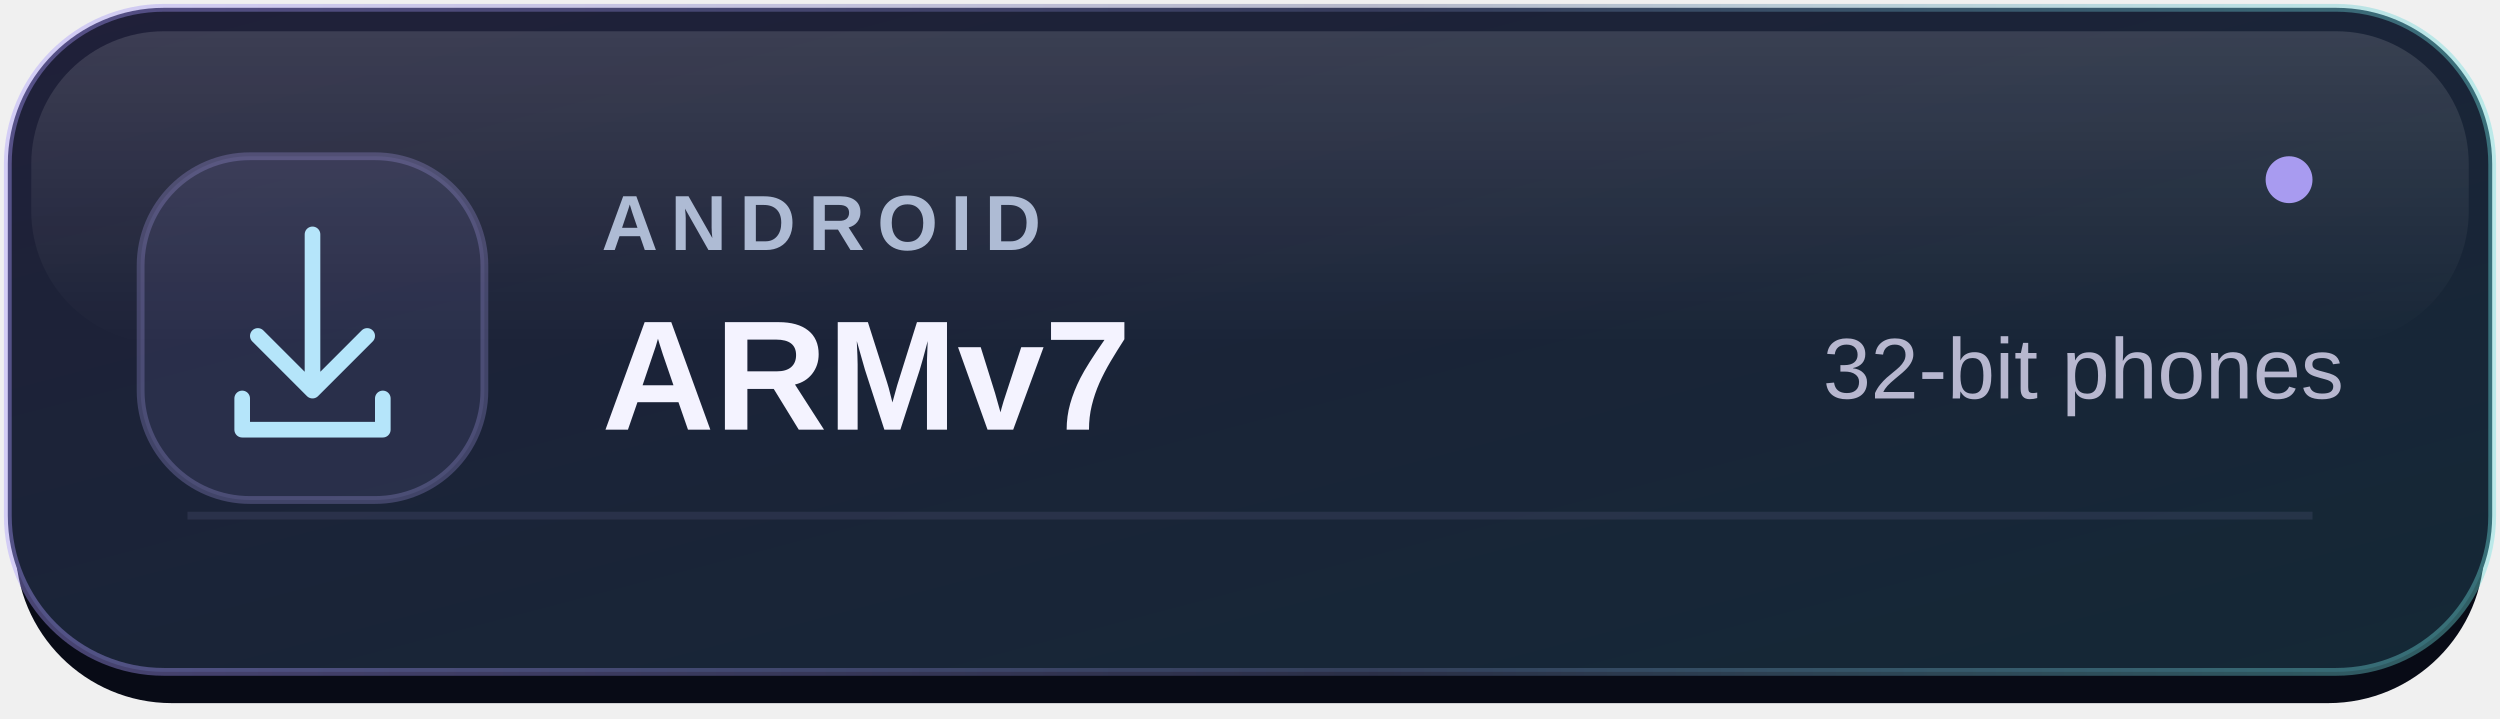
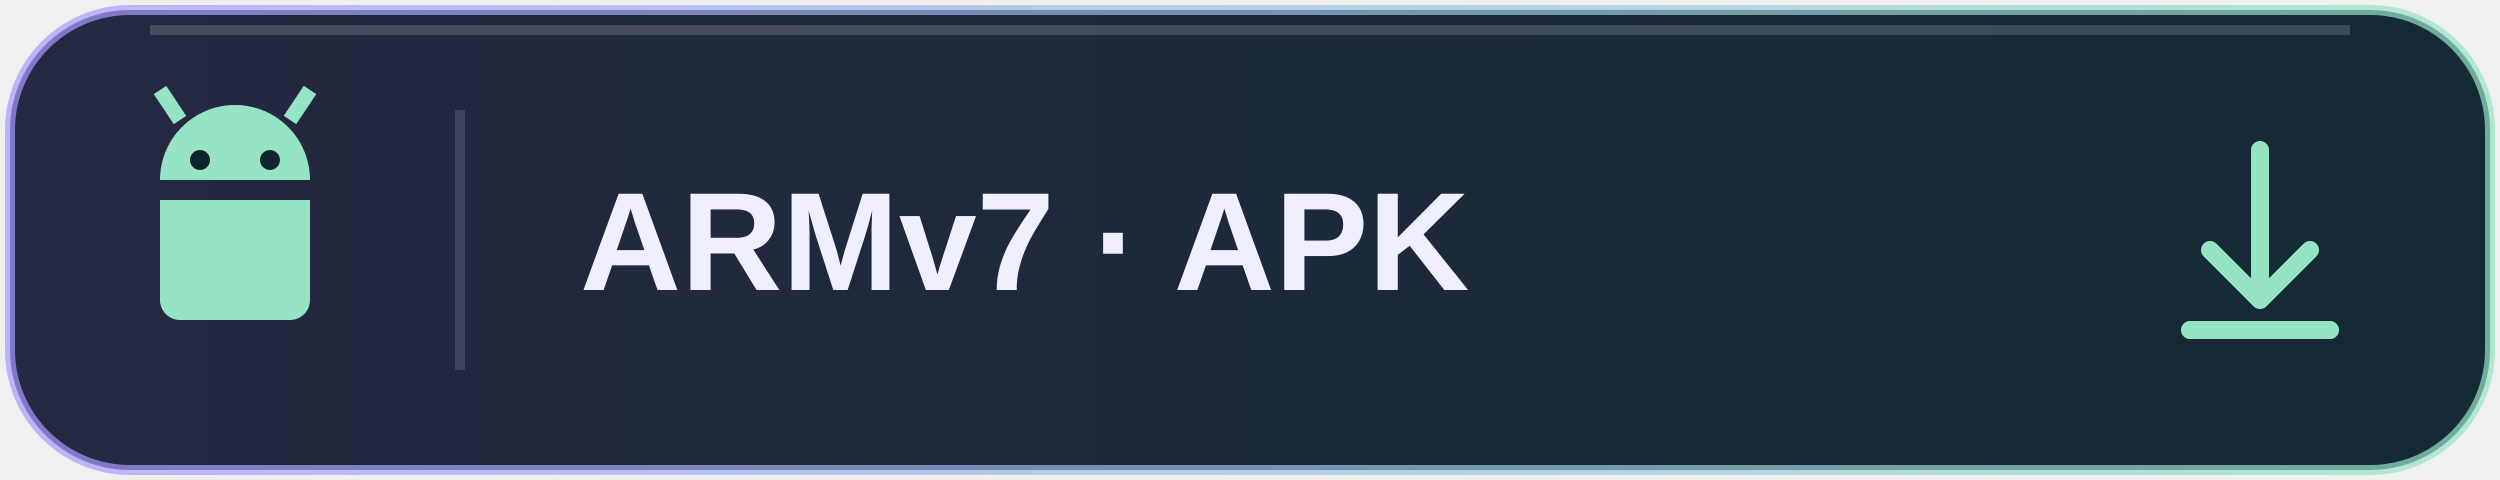
- <svg xmlns="http://www.w3.org/2000/svg" width="320" height="92" viewBox="0 0 320 92" role="img" aria-label="ANDROID ARMv7 32-bit phones">
+ <svg xmlns="http://www.w3.org/2000/svg" width="250" height="48" viewBox="0 0 250 48" role="img" aria-label="Android ARMv7 · APK download">
  <defs>
-     <linearGradient id="bg" x2="1" y2="1">
-       <stop stop-color="#202039" />
-       <stop offset="1" stop-color="#142836" />
+     <linearGradient id="b">
+       <stop stop-color="#252841" />
+       <stop offset="1" stop-color="#142a34" />
    </linearGradient>
-     <linearGradient id="edge">
-       <stop stop-color="#a99aff" />
-       <stop offset=".55" stop-color="#5e6591" />
-       <stop offset="1" stop-color="#6de1df" />
-     </linearGradient>
-     <linearGradient id="shine" x2="0" y2="1">
-       <stop stop-color="#fff" stop-opacity=".13" />
-       <stop offset="1" stop-color="#fff" stop-opacity="0" />
+     <linearGradient id="e">
+       <stop stop-color="#a69aff" />
+       <stop offset="1" stop-color="#95e5c5" />
    </linearGradient>
  </defs>
-   <rect x="2" y="4" width="316" height="86" rx="20" fill="#080b16" />
-   <rect x="1" y="1" width="318" height="85" rx="20" fill="url(#bg)" stroke="url(#edge)" stroke-opacity=".4" />
-   <rect x="4" y="4" width="312" height="40" rx="17" fill="url(#shine)" />
-   <path d="M24 66h272" stroke="#b6aeef" stroke-opacity=".1" />
-   <rect x="18" y="20" width="44" height="44" rx="14" fill="#b9acff" fill-opacity=".09" stroke="#b9acff" stroke-opacity=".24" />
-   <g stroke="#b5e5fa" stroke-width="2" stroke-linecap="round" stroke-linejoin="round" fill="none">
-     <path d="M40 30v20m-7-7 7 7 7-7m-16 8v4h18v-4" />
+   <rect x="1" y="1" width="248" height="46" rx="12" fill="url(#b)" stroke="url(#e)" stroke-opacity=".7" />
+   <path d="M15 3h220" stroke="#fff" stroke-opacity=".16" />
+   <g color="#95e5c5">
+     <path d="M16 20h15v10a2 2 0 0 1-2 2H18a2 2 0 0 1-2-2zM16 18a7.5 7.5 0 0 1 15 0z" fill="currentColor" />
+     <path d="m18 12-2-3m13 3 2-3" stroke="currentColor" stroke-width="1.5" />
+     <circle cx="20" cy="16" r="1" fill="#12242b" />
+     <circle cx="27" cy="16" r="1" fill="#12242b" />
  </g>
-   <text x="77" y="32" fill="#aebbd4" font-size="10" font-weight="600" letter-spacing="1.6" font-family="Segoe UI,Arial,sans-serif">ANDROID</text>
-   <text x="77" y="55" fill="#f4f3ff" font-size="20" font-weight="700" font-family="Segoe UI,Arial,sans-serif">ARMv7</text>
-   <text x="300" y="51" text-anchor="end" fill="#b7b7cf" font-size="11" font-family="Segoe UI,Arial,sans-serif">32-bit phones</text>
-   <circle cx="293" cy="23" r="3" fill="#a89bf0" />
+   <path d="M46 11v26" stroke="#a6b2cf" stroke-opacity=".2" />
+   <text x="58" y="29" fill="#f0efff" font-family="Segoe UI,Arial,sans-serif" font-size="14" font-weight="600">ARMv7 · APK</text>
+   <path d="M226 15v15m-5-5 5 5 5-5m-12 8h14" fill="none" stroke="#95e5c5" stroke-width="1.8" stroke-linecap="round" stroke-linejoin="round" />
</svg>
